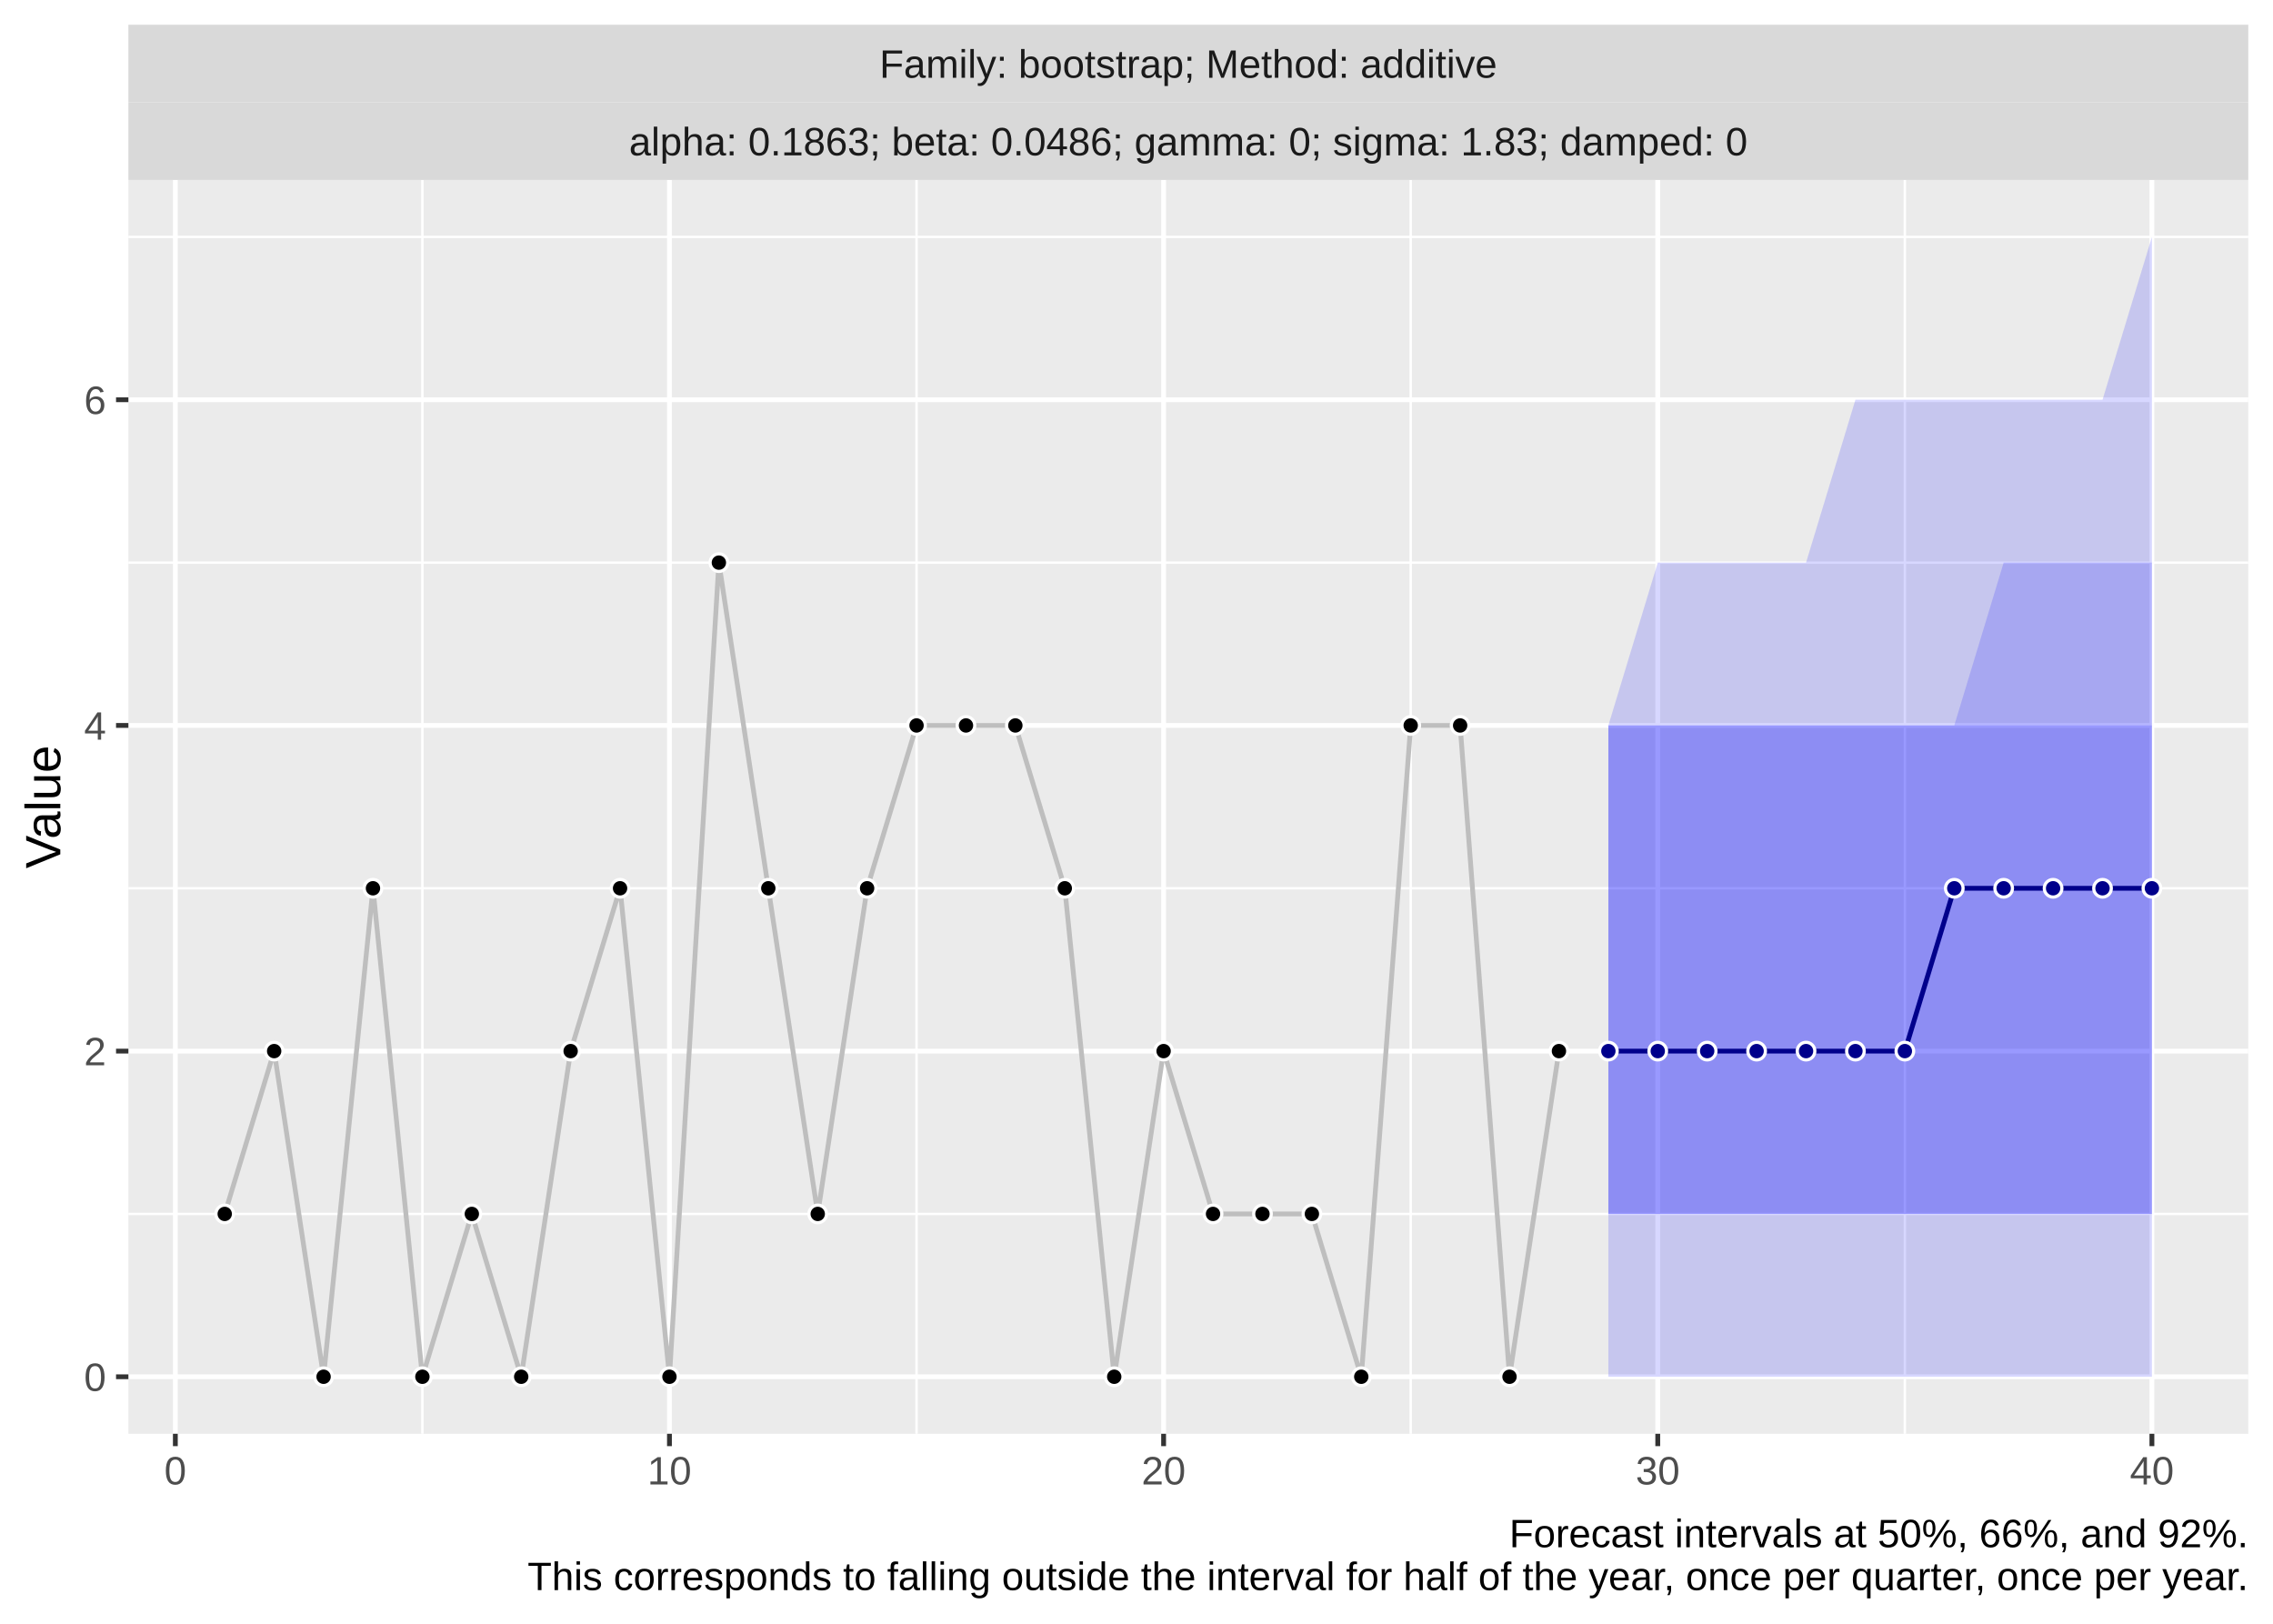
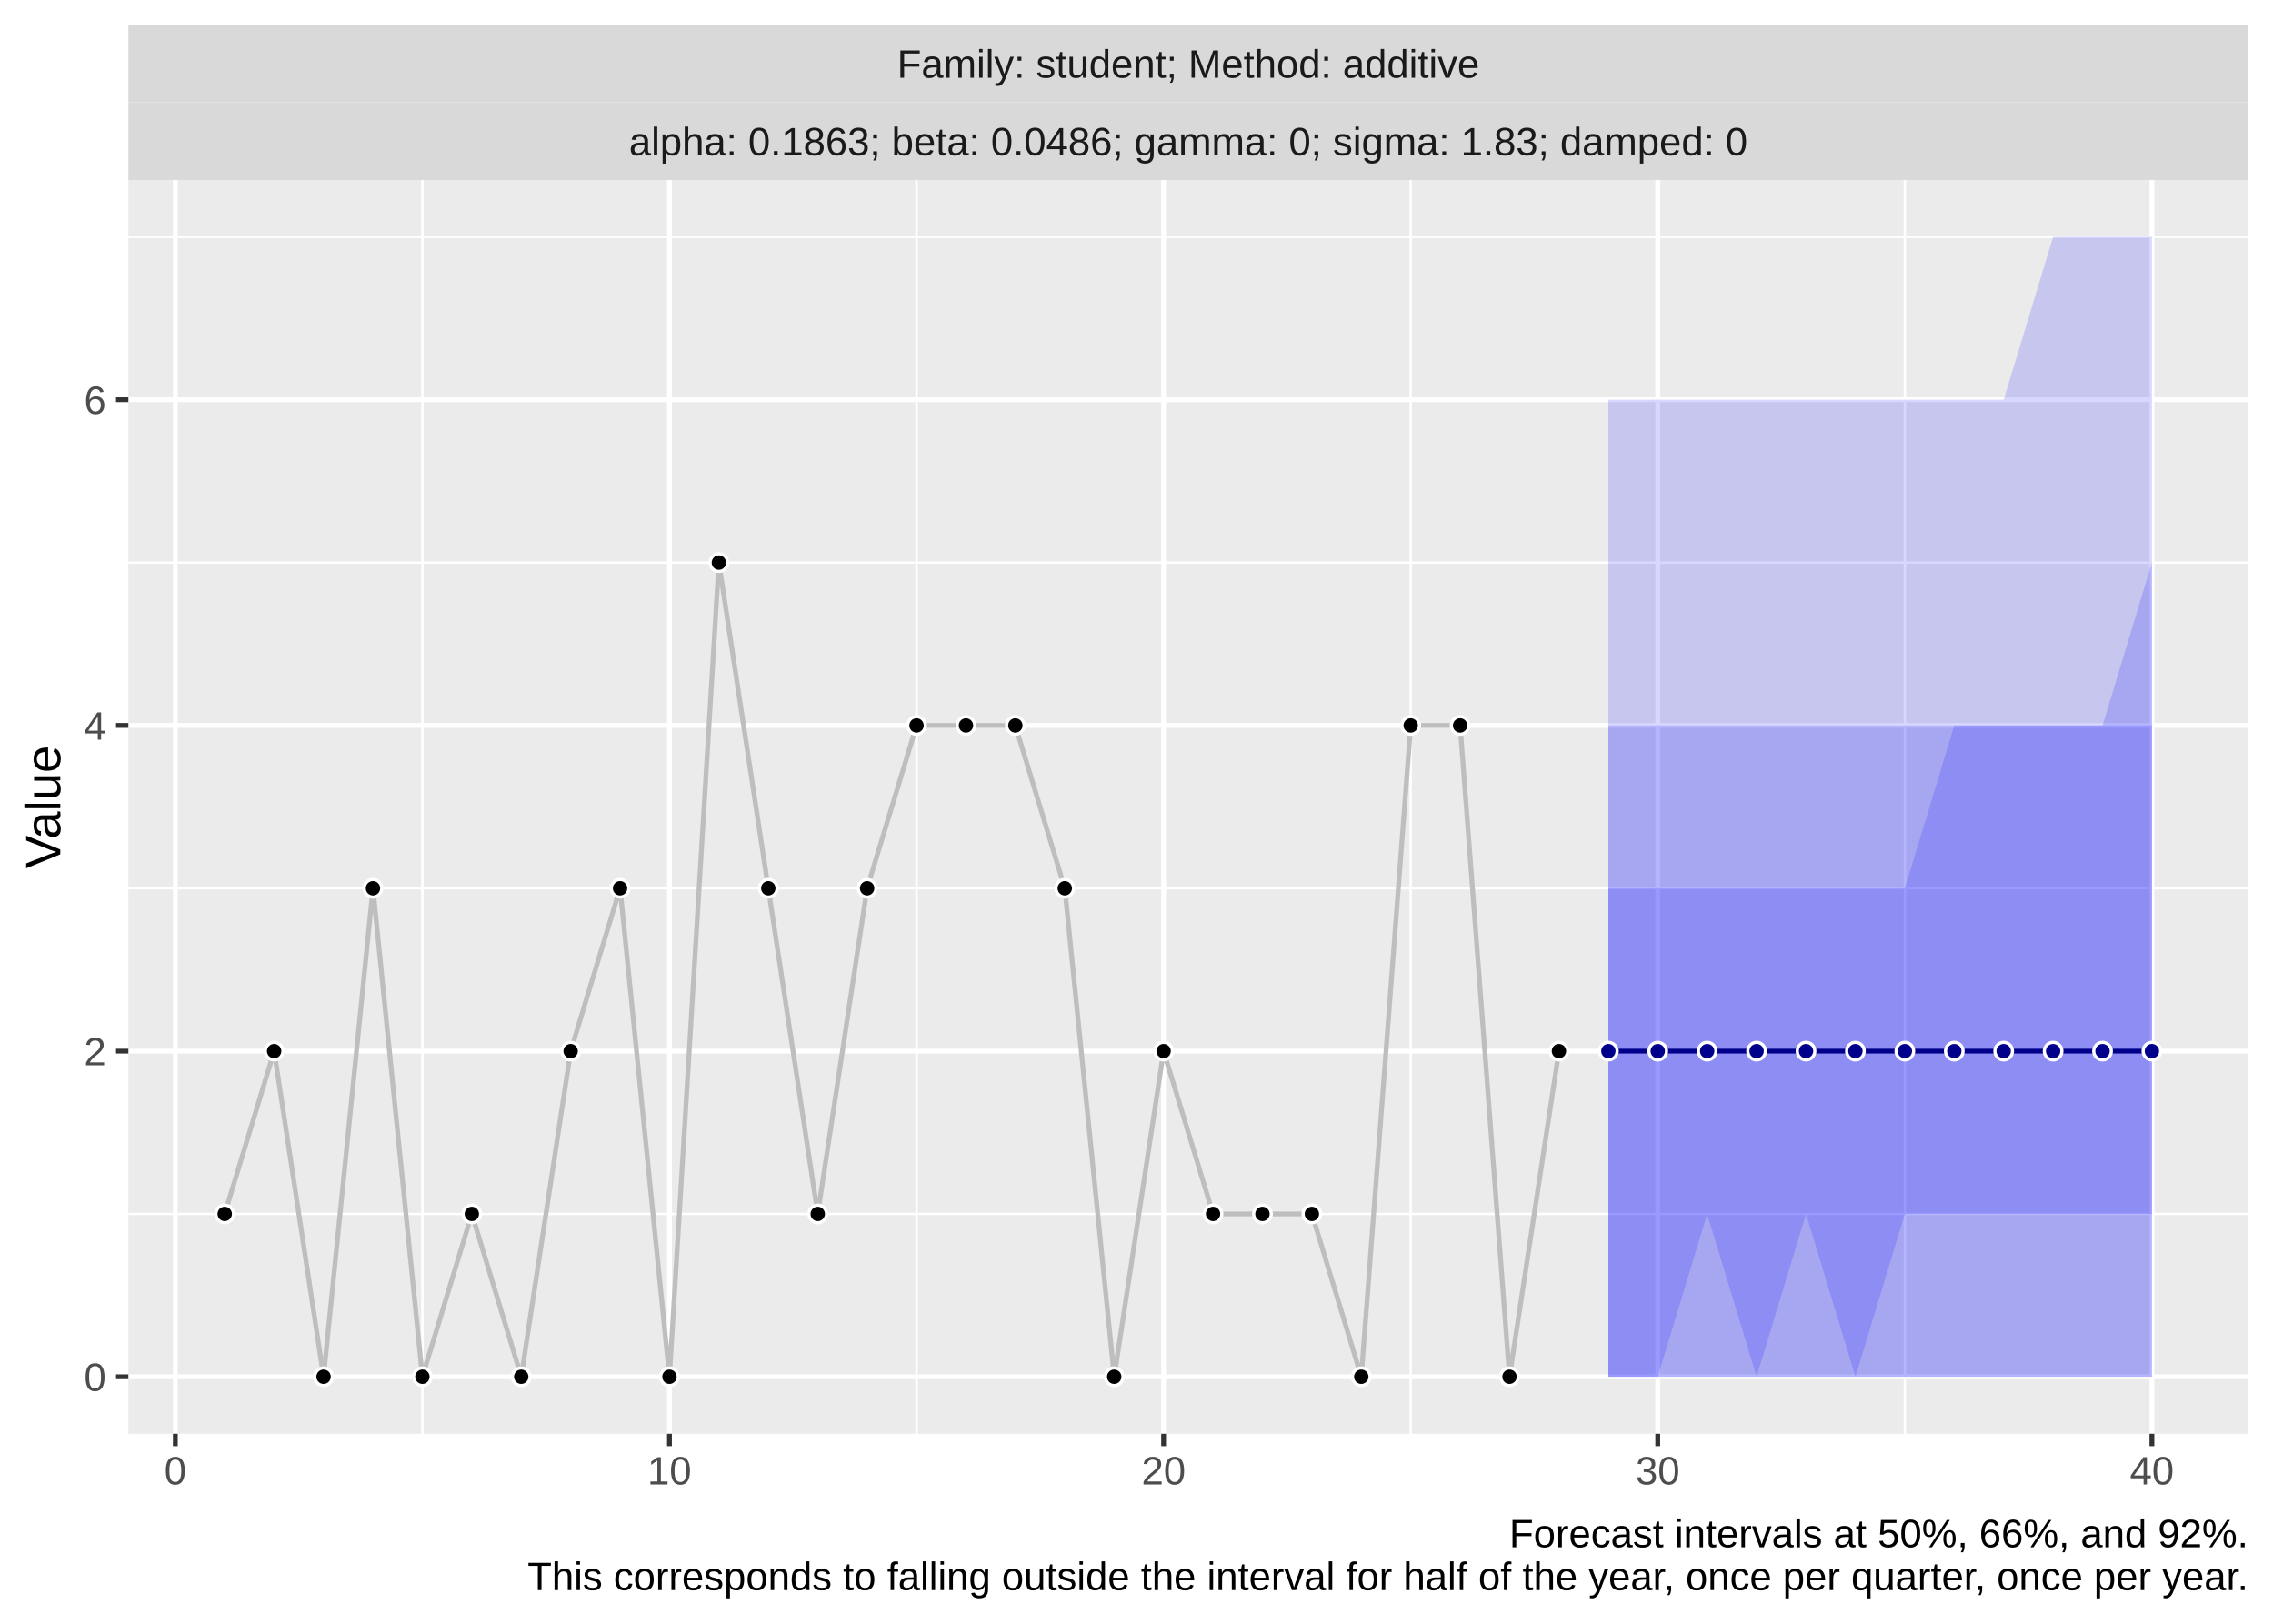
<svg xmlns="http://www.w3.org/2000/svg" class="svglite" width="504.00pt" height="360.00pt" viewBox="0 0 504.00 360.00">
  <defs>
    <style type="text/css">
    .svglite line, .svglite polyline, .svglite polygon, .svglite path, .svglite rect, .svglite circle {
      fill: none;
      stroke: #000000;
      stroke-linecap: round;
      stroke-linejoin: round;
      stroke-miterlimit: 10.00;
    }
    .svglite text {
      white-space: pre;
    }
  </style>
  </defs>
  <rect width="100%" height="100%" style="stroke: none; fill: #FFFFFF;" />
  <defs>
    <clipPath id="cpMC4wMHw1MDQuMDB8MC4wMHwzNjAuMDA=">
      <rect x="0.00" y="0.00" width="504.00" height="360.00" />
    </clipPath>
  </defs>
  <g clip-path="url(#cpMC4wMHw1MDQuMDB8MC4wMHwzNjAuMDA=)">
    <rect x="0.00" y="0.00" width="504.00" height="360.00" style="stroke-width: 1.07; stroke: #FFFFFF; fill: #FFFFFF;" />
  </g>
  <defs>
    <clipPath id="cpMjguNDd8NDk4LjUyfDM5LjkwfDMxNy44OA==">
      <rect x="28.47" y="39.90" width="470.05" height="277.98" />
    </clipPath>
  </defs>
  <g clip-path="url(#cpMjguNDd8NDk4LjUyfDM5LjkwfDMxNy44OA==)">
    <rect x="28.47" y="39.90" width="470.05" height="277.98" style="stroke-width: 1.07; stroke: none; fill: #EBEBEB;" />
    <polyline points="28.47,269.14 498.52,269.14 " style="stroke-width: 0.53; stroke: #FFFFFF; stroke-linecap: butt;" />
    <polyline points="28.47,196.94 498.52,196.94 " style="stroke-width: 0.53; stroke: #FFFFFF; stroke-linecap: butt;" />
    <polyline points="28.47,124.74 498.52,124.74 " style="stroke-width: 0.53; stroke: #FFFFFF; stroke-linecap: butt;" />
    <polyline points="28.47,52.53 498.52,52.53 " style="stroke-width: 0.53; stroke: #FFFFFF; stroke-linecap: butt;" />
    <polyline points="93.66,317.88 93.66,39.90 " style="stroke-width: 0.53; stroke: #FFFFFF; stroke-linecap: butt;" />
    <polyline points="203.23,317.88 203.23,39.90 " style="stroke-width: 0.53; stroke: #FFFFFF; stroke-linecap: butt;" />
    <polyline points="312.80,317.88 312.80,39.90 " style="stroke-width: 0.53; stroke: #FFFFFF; stroke-linecap: butt;" />
    <polyline points="422.37,317.88 422.37,39.90 " style="stroke-width: 0.53; stroke: #FFFFFF; stroke-linecap: butt;" />
    <polyline points="28.47,305.24 498.52,305.24 " style="stroke-width: 1.07; stroke: #FFFFFF; stroke-linecap: butt;" />
    <polyline points="28.47,233.04 498.52,233.04 " style="stroke-width: 1.07; stroke: #FFFFFF; stroke-linecap: butt;" />
    <polyline points="28.47,160.84 498.52,160.84 " style="stroke-width: 1.07; stroke: #FFFFFF; stroke-linecap: butt;" />
    <polyline points="28.47,88.63 498.52,88.63 " style="stroke-width: 1.07; stroke: #FFFFFF; stroke-linecap: butt;" />
    <polyline points="38.88,317.88 38.88,39.90 " style="stroke-width: 1.07; stroke: #FFFFFF; stroke-linecap: butt;" />
    <polyline points="148.44,317.88 148.44,39.90 " style="stroke-width: 1.07; stroke: #FFFFFF; stroke-linecap: butt;" />
    <polyline points="258.01,317.88 258.01,39.90 " style="stroke-width: 1.07; stroke: #FFFFFF; stroke-linecap: butt;" />
    <polyline points="367.58,317.88 367.58,39.90 " style="stroke-width: 1.07; stroke: #FFFFFF; stroke-linecap: butt;" />
    <polyline points="477.15,317.88 477.15,39.90 " style="stroke-width: 1.07; stroke: #FFFFFF; stroke-linecap: butt;" />
    <polyline points="49.83,269.14 60.79,233.04 71.75,305.24 82.70,196.94 93.66,305.24 104.62,269.14 115.57,305.24 126.53,233.04 137.49,196.94 148.44,305.24 159.40,124.74 170.36,196.94 181.32,269.14 192.27,196.94 203.23,160.84 214.19,160.84 225.14,160.84 236.10,196.94 247.06,305.24 258.01,233.04 268.97,269.14 279.93,269.14 290.89,269.14 301.84,305.24 312.80,160.84 323.76,160.84 334.71,305.24 345.67,233.04 " style="stroke-width: 1.07; stroke: #BEBEBE; stroke-linecap: butt;" />
    <circle cx="49.83" cy="269.14" r="1.95" style="stroke-width: 0.71; stroke: #FFFFFF; fill: #000000;" />
    <circle cx="60.79" cy="233.04" r="1.95" style="stroke-width: 0.71; stroke: #FFFFFF; fill: #000000;" />
    <circle cx="71.75" cy="305.24" r="1.95" style="stroke-width: 0.71; stroke: #FFFFFF; fill: #000000;" />
    <circle cx="82.70" cy="196.94" r="1.95" style="stroke-width: 0.71; stroke: #FFFFFF; fill: #000000;" />
    <circle cx="93.66" cy="305.24" r="1.95" style="stroke-width: 0.71; stroke: #FFFFFF; fill: #000000;" />
    <circle cx="104.62" cy="269.14" r="1.95" style="stroke-width: 0.71; stroke: #FFFFFF; fill: #000000;" />
    <circle cx="115.57" cy="305.24" r="1.95" style="stroke-width: 0.71; stroke: #FFFFFF; fill: #000000;" />
    <circle cx="126.53" cy="233.04" r="1.95" style="stroke-width: 0.71; stroke: #FFFFFF; fill: #000000;" />
    <circle cx="137.49" cy="196.94" r="1.95" style="stroke-width: 0.71; stroke: #FFFFFF; fill: #000000;" />
    <circle cx="148.44" cy="305.24" r="1.95" style="stroke-width: 0.71; stroke: #FFFFFF; fill: #000000;" />
    <circle cx="159.40" cy="124.74" r="1.95" style="stroke-width: 0.71; stroke: #FFFFFF; fill: #000000;" />
    <circle cx="170.36" cy="196.94" r="1.95" style="stroke-width: 0.71; stroke: #FFFFFF; fill: #000000;" />
    <circle cx="181.32" cy="269.14" r="1.95" style="stroke-width: 0.71; stroke: #FFFFFF; fill: #000000;" />
    <circle cx="192.27" cy="196.94" r="1.95" style="stroke-width: 0.71; stroke: #FFFFFF; fill: #000000;" />
    <circle cx="203.23" cy="160.84" r="1.95" style="stroke-width: 0.71; stroke: #FFFFFF; fill: #000000;" />
    <circle cx="214.19" cy="160.84" r="1.95" style="stroke-width: 0.71; stroke: #FFFFFF; fill: #000000;" />
    <circle cx="225.14" cy="160.84" r="1.95" style="stroke-width: 0.71; stroke: #FFFFFF; fill: #000000;" />
    <circle cx="236.10" cy="196.94" r="1.95" style="stroke-width: 0.71; stroke: #FFFFFF; fill: #000000;" />
    <circle cx="247.06" cy="305.24" r="1.95" style="stroke-width: 0.71; stroke: #FFFFFF; fill: #000000;" />
    <circle cx="258.01" cy="233.04" r="1.95" style="stroke-width: 0.71; stroke: #FFFFFF; fill: #000000;" />
    <circle cx="268.97" cy="269.14" r="1.95" style="stroke-width: 0.71; stroke: #FFFFFF; fill: #000000;" />
    <circle cx="279.93" cy="269.14" r="1.95" style="stroke-width: 0.71; stroke: #FFFFFF; fill: #000000;" />
    <circle cx="290.89" cy="269.14" r="1.95" style="stroke-width: 0.71; stroke: #FFFFFF; fill: #000000;" />
    <circle cx="301.84" cy="305.24" r="1.95" style="stroke-width: 0.71; stroke: #FFFFFF; fill: #000000;" />
    <circle cx="312.80" cy="160.84" r="1.95" style="stroke-width: 0.71; stroke: #FFFFFF; fill: #000000;" />
    <circle cx="323.76" cy="160.84" r="1.95" style="stroke-width: 0.71; stroke: #FFFFFF; fill: #000000;" />
    <circle cx="334.71" cy="305.24" r="1.95" style="stroke-width: 0.71; stroke: #FFFFFF; fill: #000000;" />
    <circle cx="345.67" cy="233.04" r="1.95" style="stroke-width: 0.71; stroke: #FFFFFF; fill: #000000;" />
-     <polygon points="356.63,160.84 367.58,124.74 378.54,124.74 389.50,124.74 400.46,124.74 411.41,88.63 422.37,88.63 433.33,88.63 444.28,88.63 455.24,88.63 466.20,88.63 477.15,52.53 477.15,305.24 466.20,305.24 455.24,305.24 444.28,305.24 433.33,305.24 422.37,305.24 411.41,305.24 400.46,305.24 389.50,305.24 378.54,305.24 367.58,305.24 356.63,305.24 " style="stroke-width: 0.00; stroke: none; stroke-linecap: butt; fill: #0000FF; fill-opacity: 0.16;" />
-     <polyline points="356.63,160.84 367.58,124.74 378.54,124.74 389.50,124.74 400.46,124.74 411.41,88.63 422.37,88.63 433.33,88.63 444.28,88.63 455.24,88.63 466.20,88.63 477.15,52.53 " style="stroke-width: 1.07; stroke: none; stroke-linecap: butt;" />
+     <polygon points="356.63,88.63 367.58,88.63 378.54,88.63 389.50,88.63 400.46,88.63 411.41,88.63 422.37,88.63 433.33,88.63 444.28,88.63 455.24,52.53 466.20,52.53 477.15,52.53 477.15,305.24 466.20,305.24 455.24,305.24 444.28,305.24 433.33,305.24 422.37,305.24 411.41,305.24 400.46,305.24 389.50,305.24 378.54,305.24 367.58,305.24 356.63,305.24 " style="stroke-width: 0.00; stroke: none; stroke-linecap: butt; fill: #0000FF; fill-opacity: 0.16;" />
+     <polyline points="356.63,88.63 367.58,88.63 378.54,88.63 389.50,88.63 400.46,88.63 411.41,88.63 422.37,88.63 433.33,88.63 444.28,88.63 455.24,52.53 466.20,52.53 477.15,52.53 " style="stroke-width: 1.07; stroke: none; stroke-linecap: butt;" />
    <polyline points="477.15,305.24 466.20,305.24 455.24,305.24 444.28,305.24 433.33,305.24 422.37,305.24 411.41,305.24 400.46,305.24 389.50,305.24 378.54,305.24 367.58,305.24 356.63,305.24 " style="stroke-width: 1.07; stroke: none; stroke-linecap: butt;" />
-     <polygon points="356.63,160.84 367.58,160.84 378.54,160.84 389.50,160.84 400.46,160.84 411.41,160.84 422.37,160.84 433.33,160.84 444.28,124.74 455.24,124.74 466.20,124.74 477.15,124.74 477.15,269.14 466.20,269.14 455.24,269.14 444.28,269.14 433.33,269.14 422.37,269.14 411.41,269.14 400.46,269.14 389.50,269.14 378.54,269.14 367.58,269.14 356.63,269.14 " style="stroke-width: 0.00; stroke: none; stroke-linecap: butt; fill: #0000FF; fill-opacity: 0.16;" />
-     <polyline points="356.63,160.84 367.58,160.84 378.54,160.84 389.50,160.84 400.46,160.84 411.41,160.84 422.37,160.84 433.33,160.84 444.28,124.74 455.24,124.74 466.20,124.74 477.15,124.74 " style="stroke-width: 1.07; stroke: none; stroke-linecap: butt;" />
-     <polyline points="477.15,269.14 466.20,269.14 455.24,269.14 444.28,269.14 433.33,269.14 422.37,269.14 411.41,269.14 400.46,269.14 389.50,269.14 378.54,269.14 367.58,269.14 356.63,269.14 " style="stroke-width: 1.07; stroke: none; stroke-linecap: butt;" />
-     <polygon points="356.63,160.84 367.58,160.84 378.54,160.84 389.50,160.84 400.46,160.84 411.41,160.84 422.37,160.84 433.33,160.84 444.28,160.84 455.24,160.84 466.20,160.84 477.15,160.84 477.15,269.14 466.20,269.14 455.24,269.14 444.28,269.14 433.33,269.14 422.37,269.14 411.41,269.14 400.46,269.14 389.50,269.14 378.54,269.14 367.58,269.14 356.63,269.14 " style="stroke-width: 0.00; stroke: none; stroke-linecap: butt; fill: #0000FF; fill-opacity: 0.16;" />
-     <polyline points="356.63,160.84 367.58,160.84 378.54,160.84 389.50,160.84 400.46,160.84 411.41,160.84 422.37,160.84 433.33,160.84 444.28,160.84 455.24,160.84 466.20,160.84 477.15,160.84 " style="stroke-width: 1.07; stroke: none; stroke-linecap: butt;" />
-     <polyline points="477.15,269.14 466.20,269.14 455.24,269.14 444.28,269.14 433.33,269.14 422.37,269.14 411.41,269.14 400.46,269.14 389.50,269.14 378.54,269.14 367.58,269.14 356.63,269.14 " style="stroke-width: 1.07; stroke: none; stroke-linecap: butt;" />
-     <polyline points="356.63,233.04 367.58,233.04 378.54,233.04 389.50,233.04 400.46,233.04 411.41,233.04 422.37,233.04 433.33,196.94 444.28,196.94 455.24,196.94 466.20,196.94 477.15,196.94 " style="stroke-width: 1.07; stroke: #00008B; stroke-linecap: butt;" />
+     <polygon points="356.63,160.84 367.58,160.84 378.54,160.84 389.50,160.84 400.46,160.84 411.41,160.84 422.37,160.84 433.33,160.84 444.28,160.84 455.24,160.84 466.20,160.84 477.15,124.74 477.15,305.24 466.20,305.24 455.24,305.24 444.28,305.24 433.33,305.24 422.37,305.24 411.41,305.24 400.46,305.24 389.50,305.24 378.54,305.24 367.58,305.24 356.63,305.24 " style="stroke-width: 0.00; stroke: none; stroke-linecap: butt; fill: #0000FF; fill-opacity: 0.16;" />
+     <polyline points="356.63,160.84 367.58,160.84 378.54,160.84 389.50,160.84 400.46,160.84 411.41,160.84 422.37,160.84 433.33,160.84 444.28,160.84 455.24,160.84 466.20,160.84 477.15,124.74 " style="stroke-width: 1.07; stroke: none; stroke-linecap: butt;" />
+     <polyline points="477.15,305.24 466.20,305.24 455.24,305.24 444.28,305.24 433.33,305.24 422.37,305.24 411.41,305.24 400.46,305.24 389.50,305.24 378.54,305.24 367.58,305.24 356.63,305.24 " style="stroke-width: 1.07; stroke: none; stroke-linecap: butt;" />
+     <polygon points="356.63,196.94 367.58,196.94 378.54,196.94 389.50,196.94 400.46,196.94 411.41,196.94 422.37,196.94 433.33,160.84 444.28,160.84 455.24,160.84 466.20,160.84 477.15,160.84 477.15,269.14 466.20,269.14 455.24,269.14 444.28,269.14 433.33,269.14 422.37,269.14 411.41,305.24 400.46,269.14 389.50,305.24 378.54,269.14 367.58,305.24 356.63,305.24 " style="stroke-width: 0.00; stroke: none; stroke-linecap: butt; fill: #0000FF; fill-opacity: 0.16;" />
+     <polyline points="356.63,196.94 367.58,196.94 378.54,196.94 389.50,196.94 400.46,196.94 411.41,196.94 422.37,196.94 433.33,160.84 444.28,160.84 455.24,160.84 466.20,160.84 477.15,160.84 " style="stroke-width: 1.07; stroke: none; stroke-linecap: butt;" />
+     <polyline points="477.15,269.14 466.20,269.14 455.24,269.14 444.28,269.14 433.33,269.14 422.37,269.14 411.41,305.24 400.46,269.14 389.50,305.24 378.54,269.14 367.58,305.24 356.63,305.24 " style="stroke-width: 1.07; stroke: none; stroke-linecap: butt;" />
+     <polyline points="356.63,233.04 367.58,233.04 378.54,233.04 389.50,233.04 400.46,233.04 411.41,233.04 422.37,233.04 433.33,233.04 444.28,233.04 455.24,233.04 466.20,233.04 477.15,233.04 " style="stroke-width: 1.07; stroke: #00008B; stroke-linecap: butt;" />
    <circle cx="356.63" cy="233.04" r="1.95" style="stroke-width: 0.71; stroke: #FFFFFF; fill: #00008B;" />
    <circle cx="367.58" cy="233.04" r="1.95" style="stroke-width: 0.71; stroke: #FFFFFF; fill: #00008B;" />
    <circle cx="378.54" cy="233.04" r="1.95" style="stroke-width: 0.71; stroke: #FFFFFF; fill: #00008B;" />
    <circle cx="389.50" cy="233.04" r="1.95" style="stroke-width: 0.71; stroke: #FFFFFF; fill: #00008B;" />
    <circle cx="400.46" cy="233.04" r="1.95" style="stroke-width: 0.71; stroke: #FFFFFF; fill: #00008B;" />
    <circle cx="411.41" cy="233.04" r="1.95" style="stroke-width: 0.71; stroke: #FFFFFF; fill: #00008B;" />
    <circle cx="422.37" cy="233.04" r="1.95" style="stroke-width: 0.71; stroke: #FFFFFF; fill: #00008B;" />
-     <circle cx="433.33" cy="196.94" r="1.95" style="stroke-width: 0.71; stroke: #FFFFFF; fill: #00008B;" />
-     <circle cx="444.28" cy="196.94" r="1.95" style="stroke-width: 0.71; stroke: #FFFFFF; fill: #00008B;" />
-     <circle cx="455.24" cy="196.94" r="1.95" style="stroke-width: 0.71; stroke: #FFFFFF; fill: #00008B;" />
-     <circle cx="466.20" cy="196.94" r="1.95" style="stroke-width: 0.71; stroke: #FFFFFF; fill: #00008B;" />
-     <circle cx="477.15" cy="196.94" r="1.95" style="stroke-width: 0.71; stroke: #FFFFFF; fill: #00008B;" />
+     <circle cx="433.33" cy="233.04" r="1.95" style="stroke-width: 0.71; stroke: #FFFFFF; fill: #00008B;" />
+     <circle cx="444.28" cy="233.04" r="1.95" style="stroke-width: 0.71; stroke: #FFFFFF; fill: #00008B;" />
+     <circle cx="455.24" cy="233.04" r="1.95" style="stroke-width: 0.71; stroke: #FFFFFF; fill: #00008B;" />
+     <circle cx="466.20" cy="233.04" r="1.95" style="stroke-width: 0.71; stroke: #FFFFFF; fill: #00008B;" />
+     <circle cx="477.15" cy="233.04" r="1.95" style="stroke-width: 0.71; stroke: #FFFFFF; fill: #00008B;" />
  </g>
  <g clip-path="url(#cpMC4wMHw1MDQuMDB8MC4wMHwzNjAuMDA=)">
</g>
  <defs>
    <clipPath id="cpMjguNDd8NDk4LjUyfDUuNDh8MzkuOTA=">
      <rect x="28.47" y="5.48" width="470.05" height="34.42" />
    </clipPath>
  </defs>
  <g clip-path="url(#cpMjguNDd8NDk4LjUyfDUuNDh8MzkuOTA=)">
    <rect x="28.47" y="5.48" width="470.05" height="17.21" style="stroke-width: 1.07; stroke: none; fill: #D9D9D9;" />
-     <text x="263.49" y="17.24" text-anchor="middle" style="font-size: 8.80px;fill: #1A1A1A; font-family: &quot;Arial&quot;;" textLength="136.92px" lengthAdjust="spacingAndGlyphs">Family: bootstrap; Method: additive</text>
+     <text x="263.49" y="17.24" text-anchor="middle" style="font-size: 8.80px;fill: #1A1A1A; font-family: &quot;Arial&quot;;" textLength="129.09px" lengthAdjust="spacingAndGlyphs">Family: student; Method: additive</text>
    <rect x="28.47" y="22.69" width="470.05" height="17.21" style="stroke-width: 1.07; stroke: none; fill: #D9D9D9;" />
    <text x="263.49" y="34.45" text-anchor="middle" style="font-size: 8.80px;fill: #1A1A1A; font-family: &quot;Arial&quot;;" textLength="247.99px" lengthAdjust="spacingAndGlyphs">alpha: 0.1863; beta: 0.0486; gamma: 0; sigma: 1.83; damped: 0</text>
  </g>
  <g clip-path="url(#cpMC4wMHw1MDQuMDB8MC4wMHwzNjAuMDA=)">
    <polyline points="38.88,320.62 38.88,317.88 " style="stroke-width: 1.07; stroke: #333333; stroke-linecap: butt;" />
    <polyline points="148.44,320.62 148.44,317.88 " style="stroke-width: 1.07; stroke: #333333; stroke-linecap: butt;" />
    <polyline points="258.01,320.62 258.01,317.88 " style="stroke-width: 1.07; stroke: #333333; stroke-linecap: butt;" />
    <polyline points="367.58,320.62 367.58,317.88 " style="stroke-width: 1.07; stroke: #333333; stroke-linecap: butt;" />
    <polyline points="477.15,320.62 477.15,317.88 " style="stroke-width: 1.07; stroke: #333333; stroke-linecap: butt;" />
    <text x="38.88" y="329.12" text-anchor="middle" style="font-size: 8.80px;fill: #4D4D4D; font-family: &quot;Arial&quot;;" textLength="4.90px" lengthAdjust="spacingAndGlyphs">0</text>
    <text x="148.44" y="329.12" text-anchor="middle" style="font-size: 8.80px;fill: #4D4D4D; font-family: &quot;Arial&quot;;" textLength="9.79px" lengthAdjust="spacingAndGlyphs">10</text>
    <text x="258.01" y="329.12" text-anchor="middle" style="font-size: 8.80px;fill: #4D4D4D; font-family: &quot;Arial&quot;;" textLength="9.79px" lengthAdjust="spacingAndGlyphs">20</text>
    <text x="367.58" y="329.12" text-anchor="middle" style="font-size: 8.80px;fill: #4D4D4D; font-family: &quot;Arial&quot;;" textLength="9.79px" lengthAdjust="spacingAndGlyphs">30</text>
    <text x="477.15" y="329.12" text-anchor="middle" style="font-size: 8.80px;fill: #4D4D4D; font-family: &quot;Arial&quot;;" textLength="9.79px" lengthAdjust="spacingAndGlyphs">40</text>
    <text x="23.53" y="308.39" text-anchor="end" style="font-size: 8.80px;fill: #4D4D4D; font-family: &quot;Arial&quot;;" textLength="4.90px" lengthAdjust="spacingAndGlyphs">0</text>
    <text x="23.53" y="236.19" text-anchor="end" style="font-size: 8.80px;fill: #4D4D4D; font-family: &quot;Arial&quot;;" textLength="4.90px" lengthAdjust="spacingAndGlyphs">2</text>
    <text x="23.53" y="163.99" text-anchor="end" style="font-size: 8.80px;fill: #4D4D4D; font-family: &quot;Arial&quot;;" textLength="4.90px" lengthAdjust="spacingAndGlyphs">4</text>
    <text x="23.53" y="91.79" text-anchor="end" style="font-size: 8.80px;fill: #4D4D4D; font-family: &quot;Arial&quot;;" textLength="4.90px" lengthAdjust="spacingAndGlyphs">6</text>
    <polyline points="25.73,305.24 28.47,305.24 " style="stroke-width: 1.07; stroke: #333333; stroke-linecap: butt;" />
    <polyline points="25.73,233.04 28.47,233.04 " style="stroke-width: 1.07; stroke: #333333; stroke-linecap: butt;" />
    <polyline points="25.73,160.84 28.47,160.84 " style="stroke-width: 1.07; stroke: #333333; stroke-linecap: butt;" />
    <polyline points="25.73,88.63 28.47,88.63 " style="stroke-width: 1.07; stroke: #333333; stroke-linecap: butt;" />
    <text transform="translate(13.37,178.89) rotate(-90)" text-anchor="middle" style="font-size: 11.00px; font-family: &quot;Arial&quot;;" textLength="28.14px" lengthAdjust="spacingAndGlyphs">Value</text>
    <text x="498.52" y="343.04" text-anchor="end" style="font-size: 8.80px; font-family: &quot;Arial&quot;;" textLength="163.81px" lengthAdjust="spacingAndGlyphs">Forecast intervals at 50%, 66%, and 92%.</text>
    <text x="498.52" y="352.54" text-anchor="end" style="font-size: 8.80px; font-family: &quot;Arial&quot;;" textLength="382.92px" lengthAdjust="spacingAndGlyphs">This corresponds to falling outside the interval for half of the year, once per quarter, once per year.</text>
  </g>
</svg>
